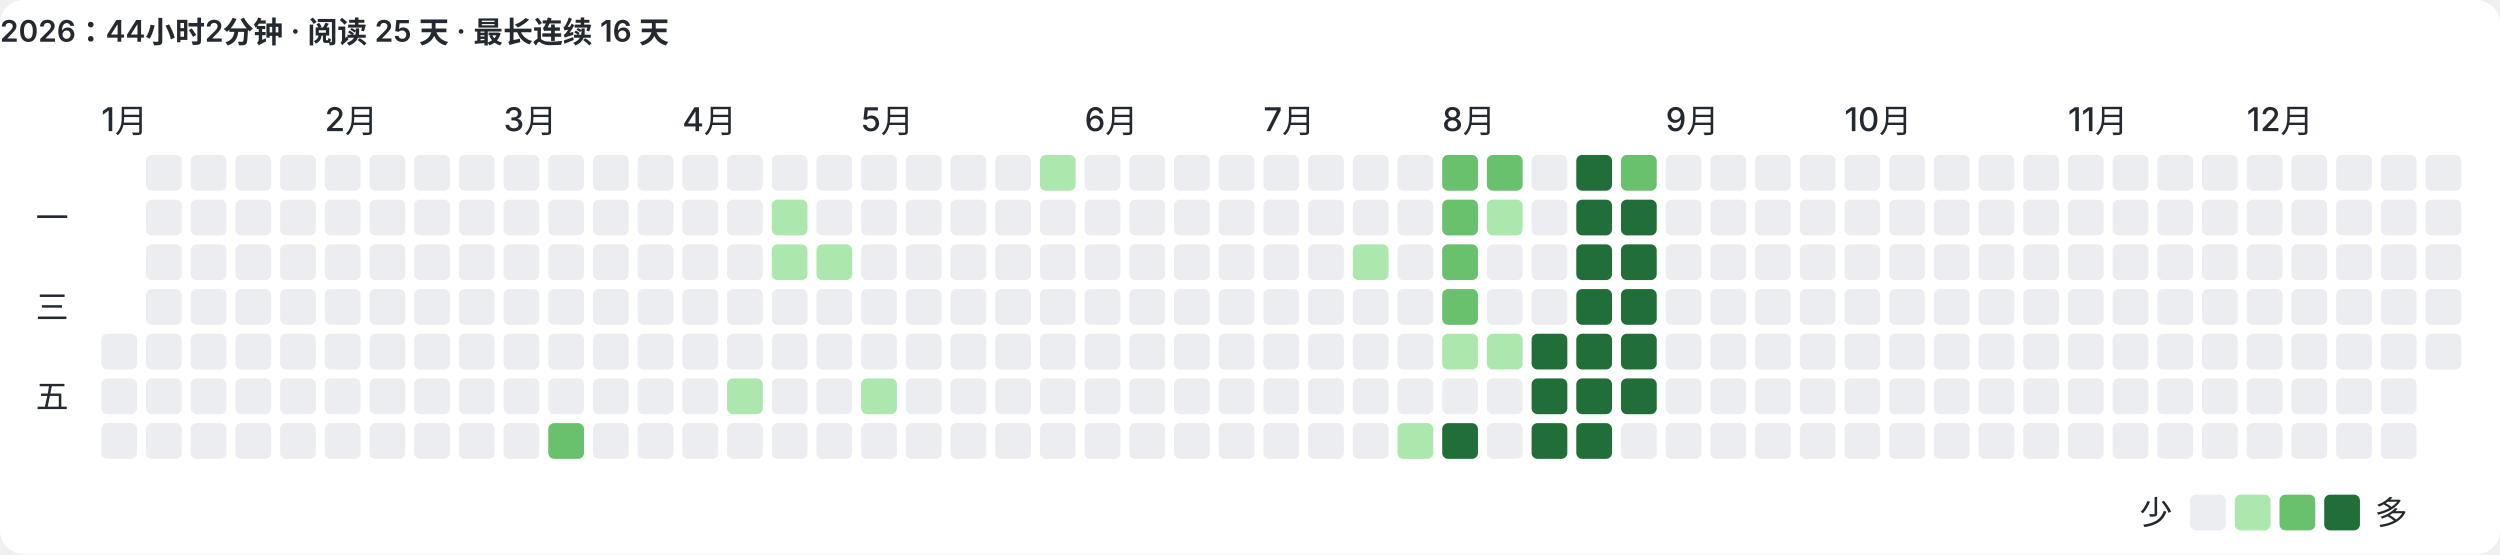
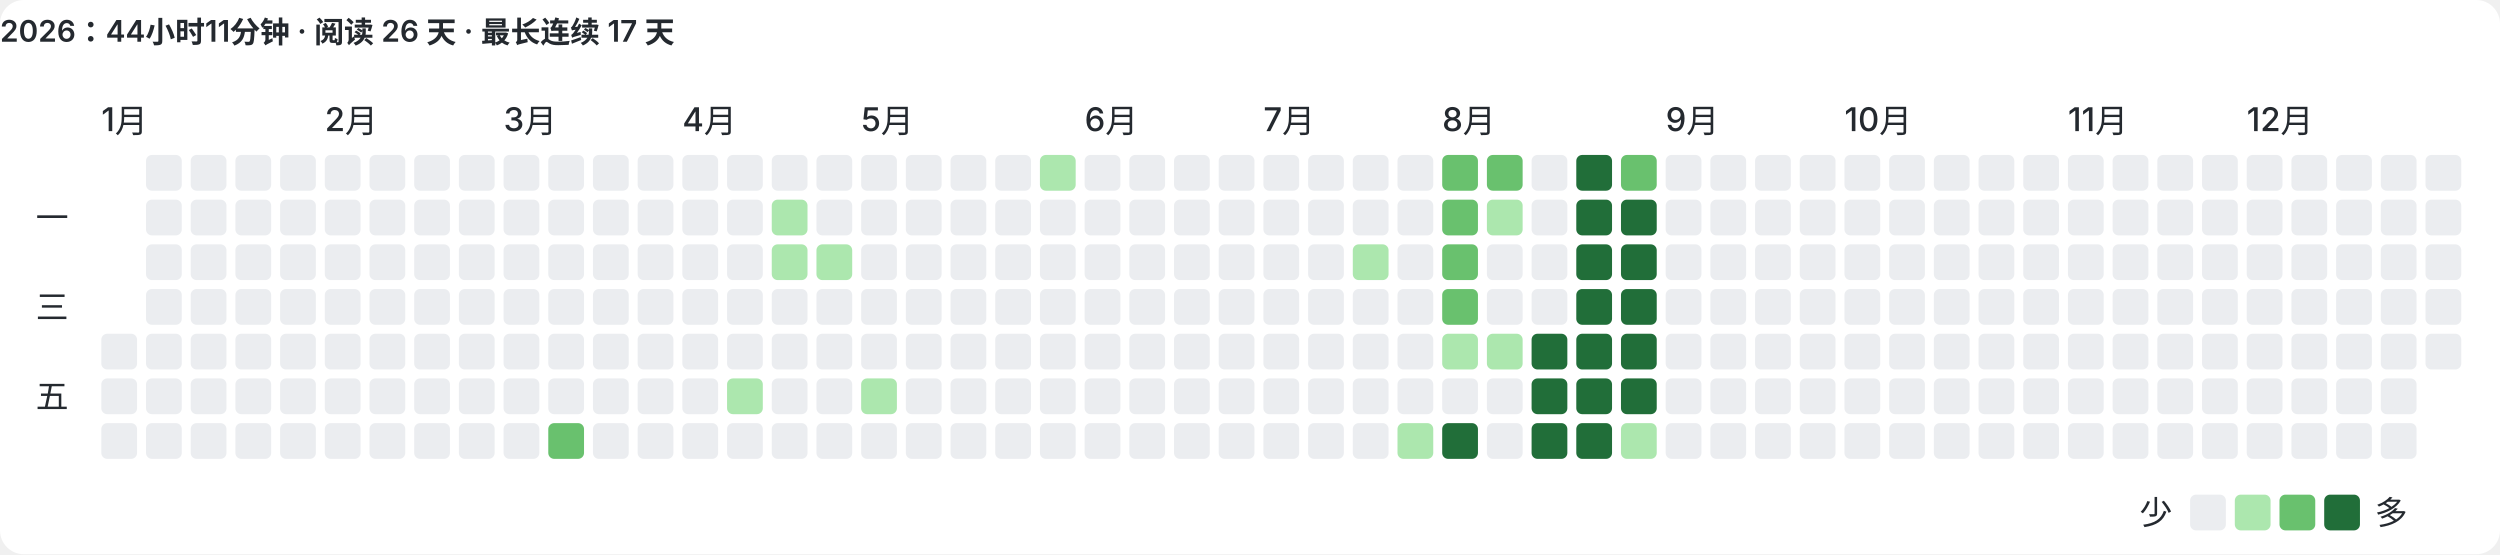
- <svg xmlns="http://www.w3.org/2000/svg" width="100%" viewBox="0 0 839 186" preserveAspectRatio="xMinYMin meet" style="display:block;max-width:100%;height:auto" role="img" data-summary="2026：44小时2分钟  ·  阅读 25 天  ·  最长连续 16 天" aria-label="微信读书 · 2026">
+ <svg xmlns="http://www.w3.org/2000/svg" width="100%" viewBox="0 0 839 186" preserveAspectRatio="xMinYMin meet" style="display:block;max-width:100%;height:auto" role="img" data-summary="2026：44小时11分钟  ·  阅读 26 天  ·  最长连续 17 天" aria-label="微信读书 · 2026">
  <rect width="100%" height="100%" rx="8" fill="#FFFFFF" />
  <style>
.label{font:500 11px "PingFang SC","Microsoft YaHei",-apple-system,BlinkMacSystemFont,"Segoe UI",sans-serif}
.summary{font:600 10px "PingFang SC","Microsoft YaHei",-apple-system,BlinkMacSystemFont,"Segoe UI",sans-serif}
</style>
-   <text class="summary" x="0" y="14" fill="#24292F">2026：44小时2分钟  ·  阅读 25 天  ·  最长连续 16 天</text>
+   <text class="summary" x="0" y="14" fill="#24292F">2026：44小时11分钟  ·  阅读 26 天  ·  最长连续 17 天</text>
  <text class="label" x="34" y="44" fill="#24292F">1月</text>
  <text class="label" x="109" y="44" fill="#24292F">2月</text>
  <text class="label" x="169" y="44" fill="#24292F">3月</text>
  <text class="label" x="229" y="44" fill="#24292F">4月</text>
  <text class="label" x="289" y="44" fill="#24292F">5月</text>
  <text class="label" x="364" y="44" fill="#24292F">6月</text>
  <text class="label" x="424" y="44" fill="#24292F">7月</text>
  <text class="label" x="484" y="44" fill="#24292F">8月</text>
  <text class="label" x="559" y="44" fill="#24292F">9月</text>
  <text class="label" x="619" y="44" fill="#24292F">10月</text>
  <text class="label" x="694" y="44" fill="#24292F">11月</text>
  <text class="label" x="754" y="44" fill="#24292F">12月</text>
  <text class="label" x="12" y="77" fill="#24292F">一</text>
  <text class="label" x="12" y="107" fill="#24292F">三</text>
  <text class="label" x="12" y="137" fill="#24292F">五</text>
  <rect x="34" y="112" width="12" height="12" rx="2" fill="#EBEDF0" data-date="2026-01-01" data-seconds="0">
</rect>
  <rect x="34" y="127" width="12" height="12" rx="2" fill="#EBEDF0" data-date="2026-01-02" data-seconds="0">
</rect>
  <rect x="34" y="142" width="12" height="12" rx="2" fill="#EBEDF0" data-date="2026-01-03" data-seconds="0">
</rect>
  <rect x="49" y="52" width="12" height="12" rx="2" fill="#EBEDF0" data-date="2026-01-04" data-seconds="0">
</rect>
  <rect x="49" y="67" width="12" height="12" rx="2" fill="#EBEDF0" data-date="2026-01-05" data-seconds="0">
</rect>
  <rect x="49" y="82" width="12" height="12" rx="2" fill="#EBEDF0" data-date="2026-01-06" data-seconds="0">
</rect>
  <rect x="49" y="97" width="12" height="12" rx="2" fill="#EBEDF0" data-date="2026-01-07" data-seconds="0">
</rect>
  <rect x="49" y="112" width="12" height="12" rx="2" fill="#EBEDF0" data-date="2026-01-08" data-seconds="0">
</rect>
  <rect x="49" y="127" width="12" height="12" rx="2" fill="#EBEDF0" data-date="2026-01-09" data-seconds="0">
</rect>
  <rect x="49" y="142" width="12" height="12" rx="2" fill="#EBEDF0" data-date="2026-01-10" data-seconds="0">
</rect>
  <rect x="64" y="52" width="12" height="12" rx="2" fill="#EBEDF0" data-date="2026-01-11" data-seconds="0">
</rect>
  <rect x="64" y="67" width="12" height="12" rx="2" fill="#EBEDF0" data-date="2026-01-12" data-seconds="0">
</rect>
  <rect x="64" y="82" width="12" height="12" rx="2" fill="#EBEDF0" data-date="2026-01-13" data-seconds="0">
</rect>
  <rect x="64" y="97" width="12" height="12" rx="2" fill="#EBEDF0" data-date="2026-01-14" data-seconds="0">
</rect>
  <rect x="64" y="112" width="12" height="12" rx="2" fill="#EBEDF0" data-date="2026-01-15" data-seconds="0">
</rect>
  <rect x="64" y="127" width="12" height="12" rx="2" fill="#EBEDF0" data-date="2026-01-16" data-seconds="0">
</rect>
  <rect x="64" y="142" width="12" height="12" rx="2" fill="#EBEDF0" data-date="2026-01-17" data-seconds="0">
</rect>
  <rect x="79" y="52" width="12" height="12" rx="2" fill="#EBEDF0" data-date="2026-01-18" data-seconds="0">
</rect>
  <rect x="79" y="67" width="12" height="12" rx="2" fill="#EBEDF0" data-date="2026-01-19" data-seconds="0">
</rect>
  <rect x="79" y="82" width="12" height="12" rx="2" fill="#EBEDF0" data-date="2026-01-20" data-seconds="0">
</rect>
  <rect x="79" y="97" width="12" height="12" rx="2" fill="#EBEDF0" data-date="2026-01-21" data-seconds="0">
</rect>
  <rect x="79" y="112" width="12" height="12" rx="2" fill="#EBEDF0" data-date="2026-01-22" data-seconds="0">
</rect>
  <rect x="79" y="127" width="12" height="12" rx="2" fill="#EBEDF0" data-date="2026-01-23" data-seconds="0">
</rect>
  <rect x="79" y="142" width="12" height="12" rx="2" fill="#EBEDF0" data-date="2026-01-24" data-seconds="0">
</rect>
  <rect x="94" y="52" width="12" height="12" rx="2" fill="#EBEDF0" data-date="2026-01-25" data-seconds="0">
</rect>
  <rect x="94" y="67" width="12" height="12" rx="2" fill="#EBEDF0" data-date="2026-01-26" data-seconds="0">
</rect>
  <rect x="94" y="82" width="12" height="12" rx="2" fill="#EBEDF0" data-date="2026-01-27" data-seconds="0">
</rect>
  <rect x="94" y="97" width="12" height="12" rx="2" fill="#EBEDF0" data-date="2026-01-28" data-seconds="0">
</rect>
  <rect x="94" y="112" width="12" height="12" rx="2" fill="#EBEDF0" data-date="2026-01-29" data-seconds="0">
</rect>
  <rect x="94" y="127" width="12" height="12" rx="2" fill="#EBEDF0" data-date="2026-01-30" data-seconds="0">
</rect>
  <rect x="94" y="142" width="12" height="12" rx="2" fill="#EBEDF0" data-date="2026-01-31" data-seconds="0">
</rect>
  <rect x="109" y="52" width="12" height="12" rx="2" fill="#EBEDF0" data-date="2026-02-01" data-seconds="0">
</rect>
  <rect x="109" y="67" width="12" height="12" rx="2" fill="#EBEDF0" data-date="2026-02-02" data-seconds="0">
</rect>
  <rect x="109" y="82" width="12" height="12" rx="2" fill="#EBEDF0" data-date="2026-02-03" data-seconds="0">
</rect>
  <rect x="109" y="97" width="12" height="12" rx="2" fill="#EBEDF0" data-date="2026-02-04" data-seconds="0">
</rect>
  <rect x="109" y="112" width="12" height="12" rx="2" fill="#EBEDF0" data-date="2026-02-05" data-seconds="0">
</rect>
  <rect x="109" y="127" width="12" height="12" rx="2" fill="#EBEDF0" data-date="2026-02-06" data-seconds="0">
</rect>
  <rect x="109" y="142" width="12" height="12" rx="2" fill="#EBEDF0" data-date="2026-02-07" data-seconds="0">
</rect>
  <rect x="124" y="52" width="12" height="12" rx="2" fill="#EBEDF0" data-date="2026-02-08" data-seconds="0">
</rect>
  <rect x="124" y="67" width="12" height="12" rx="2" fill="#EBEDF0" data-date="2026-02-09" data-seconds="0">
</rect>
  <rect x="124" y="82" width="12" height="12" rx="2" fill="#EBEDF0" data-date="2026-02-10" data-seconds="0">
</rect>
  <rect x="124" y="97" width="12" height="12" rx="2" fill="#EBEDF0" data-date="2026-02-11" data-seconds="0">
</rect>
  <rect x="124" y="112" width="12" height="12" rx="2" fill="#EBEDF0" data-date="2026-02-12" data-seconds="0">
</rect>
  <rect x="124" y="127" width="12" height="12" rx="2" fill="#EBEDF0" data-date="2026-02-13" data-seconds="0">
</rect>
  <rect x="124" y="142" width="12" height="12" rx="2" fill="#EBEDF0" data-date="2026-02-14" data-seconds="0">
</rect>
  <rect x="139" y="52" width="12" height="12" rx="2" fill="#EBEDF0" data-date="2026-02-15" data-seconds="0">
</rect>
  <rect x="139" y="67" width="12" height="12" rx="2" fill="#EBEDF0" data-date="2026-02-16" data-seconds="0">
</rect>
  <rect x="139" y="82" width="12" height="12" rx="2" fill="#EBEDF0" data-date="2026-02-17" data-seconds="0">
</rect>
  <rect x="139" y="97" width="12" height="12" rx="2" fill="#EBEDF0" data-date="2026-02-18" data-seconds="0">
</rect>
  <rect x="139" y="112" width="12" height="12" rx="2" fill="#EBEDF0" data-date="2026-02-19" data-seconds="0">
</rect>
  <rect x="139" y="127" width="12" height="12" rx="2" fill="#EBEDF0" data-date="2026-02-20" data-seconds="0">
</rect>
  <rect x="139" y="142" width="12" height="12" rx="2" fill="#EBEDF0" data-date="2026-02-21" data-seconds="0">
</rect>
  <rect x="154" y="52" width="12" height="12" rx="2" fill="#EBEDF0" data-date="2026-02-22" data-seconds="0">
</rect>
  <rect x="154" y="67" width="12" height="12" rx="2" fill="#EBEDF0" data-date="2026-02-23" data-seconds="0">
</rect>
  <rect x="154" y="82" width="12" height="12" rx="2" fill="#EBEDF0" data-date="2026-02-24" data-seconds="0">
</rect>
  <rect x="154" y="97" width="12" height="12" rx="2" fill="#EBEDF0" data-date="2026-02-25" data-seconds="0">
</rect>
  <rect x="154" y="112" width="12" height="12" rx="2" fill="#EBEDF0" data-date="2026-02-26" data-seconds="0">
</rect>
  <rect x="154" y="127" width="12" height="12" rx="2" fill="#EBEDF0" data-date="2026-02-27" data-seconds="0">
</rect>
  <rect x="154" y="142" width="12" height="12" rx="2" fill="#EBEDF0" data-date="2026-02-28" data-seconds="0">
</rect>
  <rect x="169" y="52" width="12" height="12" rx="2" fill="#EBEDF0" data-date="2026-03-01" data-seconds="0">
</rect>
  <rect x="169" y="67" width="12" height="12" rx="2" fill="#EBEDF0" data-date="2026-03-02" data-seconds="0">
</rect>
  <rect x="169" y="82" width="12" height="12" rx="2" fill="#EBEDF0" data-date="2026-03-03" data-seconds="0">
</rect>
  <rect x="169" y="97" width="12" height="12" rx="2" fill="#EBEDF0" data-date="2026-03-04" data-seconds="0">
</rect>
  <rect x="169" y="112" width="12" height="12" rx="2" fill="#EBEDF0" data-date="2026-03-05" data-seconds="0">
</rect>
  <rect x="169" y="127" width="12" height="12" rx="2" fill="#EBEDF0" data-date="2026-03-06" data-seconds="0">
</rect>
  <rect x="169" y="142" width="12" height="12" rx="2" fill="#EBEDF0" data-date="2026-03-07" data-seconds="0">
</rect>
  <rect x="184" y="52" width="12" height="12" rx="2" fill="#EBEDF0" data-date="2026-03-08" data-seconds="0">
</rect>
  <rect x="184" y="67" width="12" height="12" rx="2" fill="#EBEDF0" data-date="2026-03-09" data-seconds="0">
</rect>
  <rect x="184" y="82" width="12" height="12" rx="2" fill="#EBEDF0" data-date="2026-03-10" data-seconds="0">
</rect>
  <rect x="184" y="97" width="12" height="12" rx="2" fill="#EBEDF0" data-date="2026-03-11" data-seconds="0">
</rect>
  <rect x="184" y="112" width="12" height="12" rx="2" fill="#EBEDF0" data-date="2026-03-12" data-seconds="0">
</rect>
  <rect x="184" y="127" width="12" height="12" rx="2" fill="#EBEDF0" data-date="2026-03-13" data-seconds="0">
</rect>
  <rect x="184" y="142" width="12" height="12" rx="2" fill="#69C16E" data-date="2026-03-14" data-seconds="643">
</rect>
  <rect x="199" y="52" width="12" height="12" rx="2" fill="#EBEDF0" data-date="2026-03-15" data-seconds="0">
</rect>
  <rect x="199" y="67" width="12" height="12" rx="2" fill="#EBEDF0" data-date="2026-03-16" data-seconds="0">
</rect>
  <rect x="199" y="82" width="12" height="12" rx="2" fill="#EBEDF0" data-date="2026-03-17" data-seconds="0">
</rect>
  <rect x="199" y="97" width="12" height="12" rx="2" fill="#EBEDF0" data-date="2026-03-18" data-seconds="0">
</rect>
  <rect x="199" y="112" width="12" height="12" rx="2" fill="#EBEDF0" data-date="2026-03-19" data-seconds="0">
</rect>
  <rect x="199" y="127" width="12" height="12" rx="2" fill="#EBEDF0" data-date="2026-03-20" data-seconds="0">
</rect>
  <rect x="199" y="142" width="12" height="12" rx="2" fill="#EBEDF0" data-date="2026-03-21" data-seconds="0">
</rect>
  <rect x="214" y="52" width="12" height="12" rx="2" fill="#EBEDF0" data-date="2026-03-22" data-seconds="0">
</rect>
  <rect x="214" y="67" width="12" height="12" rx="2" fill="#EBEDF0" data-date="2026-03-23" data-seconds="0">
</rect>
  <rect x="214" y="82" width="12" height="12" rx="2" fill="#EBEDF0" data-date="2026-03-24" data-seconds="0">
</rect>
  <rect x="214" y="97" width="12" height="12" rx="2" fill="#EBEDF0" data-date="2026-03-25" data-seconds="0">
</rect>
  <rect x="214" y="112" width="12" height="12" rx="2" fill="#EBEDF0" data-date="2026-03-26" data-seconds="0">
</rect>
  <rect x="214" y="127" width="12" height="12" rx="2" fill="#EBEDF0" data-date="2026-03-27" data-seconds="0">
</rect>
  <rect x="214" y="142" width="12" height="12" rx="2" fill="#EBEDF0" data-date="2026-03-28" data-seconds="0">
</rect>
  <rect x="229" y="52" width="12" height="12" rx="2" fill="#EBEDF0" data-date="2026-03-29" data-seconds="0">
</rect>
  <rect x="229" y="67" width="12" height="12" rx="2" fill="#EBEDF0" data-date="2026-03-30" data-seconds="0">
</rect>
  <rect x="229" y="82" width="12" height="12" rx="2" fill="#EBEDF0" data-date="2026-03-31" data-seconds="0">
</rect>
  <rect x="229" y="97" width="12" height="12" rx="2" fill="#EBEDF0" data-date="2026-04-01" data-seconds="0">
</rect>
  <rect x="229" y="112" width="12" height="12" rx="2" fill="#EBEDF0" data-date="2026-04-02" data-seconds="0">
</rect>
  <rect x="229" y="127" width="12" height="12" rx="2" fill="#EBEDF0" data-date="2026-04-03" data-seconds="0">
</rect>
  <rect x="229" y="142" width="12" height="12" rx="2" fill="#EBEDF0" data-date="2026-04-04" data-seconds="0">
</rect>
  <rect x="244" y="52" width="12" height="12" rx="2" fill="#EBEDF0" data-date="2026-04-05" data-seconds="0">
</rect>
  <rect x="244" y="67" width="12" height="12" rx="2" fill="#EBEDF0" data-date="2026-04-06" data-seconds="0">
</rect>
  <rect x="244" y="82" width="12" height="12" rx="2" fill="#EBEDF0" data-date="2026-04-07" data-seconds="0">
</rect>
  <rect x="244" y="97" width="12" height="12" rx="2" fill="#EBEDF0" data-date="2026-04-08" data-seconds="0">
</rect>
  <rect x="244" y="112" width="12" height="12" rx="2" fill="#EBEDF0" data-date="2026-04-09" data-seconds="0">
</rect>
  <rect x="244" y="127" width="12" height="12" rx="2" fill="#ACE7AE" data-date="2026-04-10" data-seconds="37">
</rect>
  <rect x="244" y="142" width="12" height="12" rx="2" fill="#EBEDF0" data-date="2026-04-11" data-seconds="0">
</rect>
  <rect x="259" y="52" width="12" height="12" rx="2" fill="#EBEDF0" data-date="2026-04-12" data-seconds="0">
</rect>
  <rect x="259" y="67" width="12" height="12" rx="2" fill="#ACE7AE" data-date="2026-04-13" data-seconds="6">
</rect>
  <rect x="259" y="82" width="12" height="12" rx="2" fill="#ACE7AE" data-date="2026-04-14" data-seconds="15">
</rect>
  <rect x="259" y="97" width="12" height="12" rx="2" fill="#EBEDF0" data-date="2026-04-15" data-seconds="0">
</rect>
  <rect x="259" y="112" width="12" height="12" rx="2" fill="#EBEDF0" data-date="2026-04-16" data-seconds="0">
</rect>
  <rect x="259" y="127" width="12" height="12" rx="2" fill="#EBEDF0" data-date="2026-04-17" data-seconds="0">
</rect>
  <rect x="259" y="142" width="12" height="12" rx="2" fill="#EBEDF0" data-date="2026-04-18" data-seconds="0">
</rect>
  <rect x="274" y="52" width="12" height="12" rx="2" fill="#EBEDF0" data-date="2026-04-19" data-seconds="0">
</rect>
  <rect x="274" y="67" width="12" height="12" rx="2" fill="#EBEDF0" data-date="2026-04-20" data-seconds="0">
</rect>
  <rect x="274" y="82" width="12" height="12" rx="2" fill="#ACE7AE" data-date="2026-04-21" data-seconds="40">
</rect>
  <rect x="274" y="97" width="12" height="12" rx="2" fill="#EBEDF0" data-date="2026-04-22" data-seconds="0">
</rect>
  <rect x="274" y="112" width="12" height="12" rx="2" fill="#EBEDF0" data-date="2026-04-23" data-seconds="0">
</rect>
  <rect x="274" y="127" width="12" height="12" rx="2" fill="#EBEDF0" data-date="2026-04-24" data-seconds="0">
</rect>
  <rect x="274" y="142" width="12" height="12" rx="2" fill="#EBEDF0" data-date="2026-04-25" data-seconds="0">
</rect>
  <rect x="289" y="52" width="12" height="12" rx="2" fill="#EBEDF0" data-date="2026-04-26" data-seconds="0">
</rect>
  <rect x="289" y="67" width="12" height="12" rx="2" fill="#EBEDF0" data-date="2026-04-27" data-seconds="0">
</rect>
  <rect x="289" y="82" width="12" height="12" rx="2" fill="#EBEDF0" data-date="2026-04-28" data-seconds="0">
</rect>
  <rect x="289" y="97" width="12" height="12" rx="2" fill="#EBEDF0" data-date="2026-04-29" data-seconds="0">
</rect>
  <rect x="289" y="112" width="12" height="12" rx="2" fill="#EBEDF0" data-date="2026-04-30" data-seconds="0">
</rect>
  <rect x="289" y="127" width="12" height="12" rx="2" fill="#ACE7AE" data-date="2026-05-01" data-seconds="40">
</rect>
  <rect x="289" y="142" width="12" height="12" rx="2" fill="#EBEDF0" data-date="2026-05-02" data-seconds="0">
</rect>
  <rect x="304" y="52" width="12" height="12" rx="2" fill="#EBEDF0" data-date="2026-05-03" data-seconds="0">
</rect>
  <rect x="304" y="67" width="12" height="12" rx="2" fill="#EBEDF0" data-date="2026-05-04" data-seconds="0">
</rect>
  <rect x="304" y="82" width="12" height="12" rx="2" fill="#EBEDF0" data-date="2026-05-05" data-seconds="0">
</rect>
  <rect x="304" y="97" width="12" height="12" rx="2" fill="#EBEDF0" data-date="2026-05-06" data-seconds="0">
</rect>
  <rect x="304" y="112" width="12" height="12" rx="2" fill="#EBEDF0" data-date="2026-05-07" data-seconds="0">
</rect>
  <rect x="304" y="127" width="12" height="12" rx="2" fill="#EBEDF0" data-date="2026-05-08" data-seconds="0">
</rect>
  <rect x="304" y="142" width="12" height="12" rx="2" fill="#EBEDF0" data-date="2026-05-09" data-seconds="0">
</rect>
  <rect x="319" y="52" width="12" height="12" rx="2" fill="#EBEDF0" data-date="2026-05-10" data-seconds="0">
</rect>
  <rect x="319" y="67" width="12" height="12" rx="2" fill="#EBEDF0" data-date="2026-05-11" data-seconds="0">
</rect>
  <rect x="319" y="82" width="12" height="12" rx="2" fill="#EBEDF0" data-date="2026-05-12" data-seconds="0">
</rect>
  <rect x="319" y="97" width="12" height="12" rx="2" fill="#EBEDF0" data-date="2026-05-13" data-seconds="0">
</rect>
  <rect x="319" y="112" width="12" height="12" rx="2" fill="#EBEDF0" data-date="2026-05-14" data-seconds="0">
</rect>
  <rect x="319" y="127" width="12" height="12" rx="2" fill="#EBEDF0" data-date="2026-05-15" data-seconds="0">
</rect>
  <rect x="319" y="142" width="12" height="12" rx="2" fill="#EBEDF0" data-date="2026-05-16" data-seconds="0">
</rect>
  <rect x="334" y="52" width="12" height="12" rx="2" fill="#EBEDF0" data-date="2026-05-17" data-seconds="0">
</rect>
  <rect x="334" y="67" width="12" height="12" rx="2" fill="#EBEDF0" data-date="2026-05-18" data-seconds="0">
</rect>
  <rect x="334" y="82" width="12" height="12" rx="2" fill="#EBEDF0" data-date="2026-05-19" data-seconds="0">
</rect>
  <rect x="334" y="97" width="12" height="12" rx="2" fill="#EBEDF0" data-date="2026-05-20" data-seconds="0">
</rect>
  <rect x="334" y="112" width="12" height="12" rx="2" fill="#EBEDF0" data-date="2026-05-21" data-seconds="0">
</rect>
  <rect x="334" y="127" width="12" height="12" rx="2" fill="#EBEDF0" data-date="2026-05-22" data-seconds="0">
</rect>
  <rect x="334" y="142" width="12" height="12" rx="2" fill="#EBEDF0" data-date="2026-05-23" data-seconds="0">
</rect>
  <rect x="349" y="52" width="12" height="12" rx="2" fill="#ACE7AE" data-date="2026-05-24" data-seconds="3">
</rect>
  <rect x="349" y="67" width="12" height="12" rx="2" fill="#EBEDF0" data-date="2026-05-25" data-seconds="0">
</rect>
  <rect x="349" y="82" width="12" height="12" rx="2" fill="#EBEDF0" data-date="2026-05-26" data-seconds="0">
</rect>
  <rect x="349" y="97" width="12" height="12" rx="2" fill="#EBEDF0" data-date="2026-05-27" data-seconds="0">
</rect>
  <rect x="349" y="112" width="12" height="12" rx="2" fill="#EBEDF0" data-date="2026-05-28" data-seconds="0">
</rect>
  <rect x="349" y="127" width="12" height="12" rx="2" fill="#EBEDF0" data-date="2026-05-29" data-seconds="0">
</rect>
  <rect x="349" y="142" width="12" height="12" rx="2" fill="#EBEDF0" data-date="2026-05-30" data-seconds="0">
</rect>
  <rect x="364" y="52" width="12" height="12" rx="2" fill="#EBEDF0" data-date="2026-05-31" data-seconds="0">
</rect>
  <rect x="364" y="67" width="12" height="12" rx="2" fill="#EBEDF0" data-date="2026-06-01" data-seconds="0">
</rect>
  <rect x="364" y="82" width="12" height="12" rx="2" fill="#EBEDF0" data-date="2026-06-02" data-seconds="0">
</rect>
  <rect x="364" y="97" width="12" height="12" rx="2" fill="#EBEDF0" data-date="2026-06-03" data-seconds="0">
</rect>
  <rect x="364" y="112" width="12" height="12" rx="2" fill="#EBEDF0" data-date="2026-06-04" data-seconds="0">
</rect>
  <rect x="364" y="127" width="12" height="12" rx="2" fill="#EBEDF0" data-date="2026-06-05" data-seconds="0">
</rect>
  <rect x="364" y="142" width="12" height="12" rx="2" fill="#EBEDF0" data-date="2026-06-06" data-seconds="0">
</rect>
  <rect x="379" y="52" width="12" height="12" rx="2" fill="#EBEDF0" data-date="2026-06-07" data-seconds="0">
</rect>
  <rect x="379" y="67" width="12" height="12" rx="2" fill="#EBEDF0" data-date="2026-06-08" data-seconds="0">
</rect>
  <rect x="379" y="82" width="12" height="12" rx="2" fill="#EBEDF0" data-date="2026-06-09" data-seconds="0">
</rect>
  <rect x="379" y="97" width="12" height="12" rx="2" fill="#EBEDF0" data-date="2026-06-10" data-seconds="0">
</rect>
  <rect x="379" y="112" width="12" height="12" rx="2" fill="#EBEDF0" data-date="2026-06-11" data-seconds="0">
</rect>
  <rect x="379" y="127" width="12" height="12" rx="2" fill="#EBEDF0" data-date="2026-06-12" data-seconds="0">
</rect>
  <rect x="379" y="142" width="12" height="12" rx="2" fill="#EBEDF0" data-date="2026-06-13" data-seconds="0">
</rect>
  <rect x="394" y="52" width="12" height="12" rx="2" fill="#EBEDF0" data-date="2026-06-14" data-seconds="0">
</rect>
  <rect x="394" y="67" width="12" height="12" rx="2" fill="#EBEDF0" data-date="2026-06-15" data-seconds="0">
</rect>
  <rect x="394" y="82" width="12" height="12" rx="2" fill="#EBEDF0" data-date="2026-06-16" data-seconds="0">
</rect>
  <rect x="394" y="97" width="12" height="12" rx="2" fill="#EBEDF0" data-date="2026-06-17" data-seconds="0">
</rect>
  <rect x="394" y="112" width="12" height="12" rx="2" fill="#EBEDF0" data-date="2026-06-18" data-seconds="0">
</rect>
  <rect x="394" y="127" width="12" height="12" rx="2" fill="#EBEDF0" data-date="2026-06-19" data-seconds="0">
</rect>
  <rect x="394" y="142" width="12" height="12" rx="2" fill="#EBEDF0" data-date="2026-06-20" data-seconds="0">
</rect>
  <rect x="409" y="52" width="12" height="12" rx="2" fill="#EBEDF0" data-date="2026-06-21" data-seconds="0">
</rect>
  <rect x="409" y="67" width="12" height="12" rx="2" fill="#EBEDF0" data-date="2026-06-22" data-seconds="0">
</rect>
  <rect x="409" y="82" width="12" height="12" rx="2" fill="#EBEDF0" data-date="2026-06-23" data-seconds="0">
</rect>
  <rect x="409" y="97" width="12" height="12" rx="2" fill="#EBEDF0" data-date="2026-06-24" data-seconds="0">
</rect>
  <rect x="409" y="112" width="12" height="12" rx="2" fill="#EBEDF0" data-date="2026-06-25" data-seconds="0">
</rect>
  <rect x="409" y="127" width="12" height="12" rx="2" fill="#EBEDF0" data-date="2026-06-26" data-seconds="0">
</rect>
  <rect x="409" y="142" width="12" height="12" rx="2" fill="#EBEDF0" data-date="2026-06-27" data-seconds="0">
</rect>
  <rect x="424" y="52" width="12" height="12" rx="2" fill="#EBEDF0" data-date="2026-06-28" data-seconds="0">
</rect>
  <rect x="424" y="67" width="12" height="12" rx="2" fill="#EBEDF0" data-date="2026-06-29" data-seconds="0">
</rect>
  <rect x="424" y="82" width="12" height="12" rx="2" fill="#EBEDF0" data-date="2026-06-30" data-seconds="0">
</rect>
  <rect x="424" y="97" width="12" height="12" rx="2" fill="#EBEDF0" data-date="2026-07-01" data-seconds="0">
</rect>
  <rect x="424" y="112" width="12" height="12" rx="2" fill="#EBEDF0" data-date="2026-07-02" data-seconds="0">
</rect>
  <rect x="424" y="127" width="12" height="12" rx="2" fill="#EBEDF0" data-date="2026-07-03" data-seconds="0">
</rect>
  <rect x="424" y="142" width="12" height="12" rx="2" fill="#EBEDF0" data-date="2026-07-04" data-seconds="0">
</rect>
  <rect x="439" y="52" width="12" height="12" rx="2" fill="#EBEDF0" data-date="2026-07-05" data-seconds="0">
</rect>
  <rect x="439" y="67" width="12" height="12" rx="2" fill="#EBEDF0" data-date="2026-07-06" data-seconds="0">
</rect>
  <rect x="439" y="82" width="12" height="12" rx="2" fill="#EBEDF0" data-date="2026-07-07" data-seconds="0">
</rect>
  <rect x="439" y="97" width="12" height="12" rx="2" fill="#EBEDF0" data-date="2026-07-08" data-seconds="0">
</rect>
  <rect x="439" y="112" width="12" height="12" rx="2" fill="#EBEDF0" data-date="2026-07-09" data-seconds="0">
</rect>
  <rect x="439" y="127" width="12" height="12" rx="2" fill="#EBEDF0" data-date="2026-07-10" data-seconds="0">
</rect>
  <rect x="439" y="142" width="12" height="12" rx="2" fill="#EBEDF0" data-date="2026-07-11" data-seconds="0">
</rect>
  <rect x="454" y="52" width="12" height="12" rx="2" fill="#EBEDF0" data-date="2026-07-12" data-seconds="0">
</rect>
  <rect x="454" y="67" width="12" height="12" rx="2" fill="#EBEDF0" data-date="2026-07-13" data-seconds="0">
</rect>
  <rect x="454" y="82" width="12" height="12" rx="2" fill="#ACE7AE" data-date="2026-07-14" data-seconds="227">
</rect>
  <rect x="454" y="97" width="12" height="12" rx="2" fill="#EBEDF0" data-date="2026-07-15" data-seconds="0">
</rect>
  <rect x="454" y="112" width="12" height="12" rx="2" fill="#EBEDF0" data-date="2026-07-16" data-seconds="0">
</rect>
  <rect x="454" y="127" width="12" height="12" rx="2" fill="#EBEDF0" data-date="2026-07-17" data-seconds="0">
</rect>
  <rect x="454" y="142" width="12" height="12" rx="2" fill="#EBEDF0" data-date="2026-07-18" data-seconds="0">
</rect>
  <rect x="469" y="52" width="12" height="12" rx="2" fill="#EBEDF0" data-date="2026-07-19" data-seconds="0">
</rect>
  <rect x="469" y="67" width="12" height="12" rx="2" fill="#EBEDF0" data-date="2026-07-20" data-seconds="0">
</rect>
  <rect x="469" y="82" width="12" height="12" rx="2" fill="#EBEDF0" data-date="2026-07-21" data-seconds="0">
</rect>
  <rect x="469" y="97" width="12" height="12" rx="2" fill="#EBEDF0" data-date="2026-07-22" data-seconds="0">
</rect>
  <rect x="469" y="112" width="12" height="12" rx="2" fill="#EBEDF0" data-date="2026-07-23" data-seconds="0">
</rect>
  <rect x="469" y="127" width="12" height="12" rx="2" fill="#EBEDF0" data-date="2026-07-24" data-seconds="0">
</rect>
  <rect x="469" y="142" width="12" height="12" rx="2" fill="#ACE7AE" data-date="2026-07-25" data-seconds="5">
</rect>
  <rect x="484" y="52" width="12" height="12" rx="2" fill="#69C16E" data-date="2026-07-26" data-seconds="1532">
</rect>
  <rect x="484" y="67" width="12" height="12" rx="2" fill="#69C16E" data-date="2026-07-27" data-seconds="1631">
</rect>
  <rect x="484" y="82" width="12" height="12" rx="2" fill="#69C16E" data-date="2026-07-28" data-seconds="1552">
</rect>
  <rect x="484" y="97" width="12" height="12" rx="2" fill="#69C16E" data-date="2026-07-29" data-seconds="894">
</rect>
  <rect x="484" y="112" width="12" height="12" rx="2" fill="#ACE7AE" data-date="2026-07-30" data-seconds="19">
</rect>
  <rect x="484" y="127" width="12" height="12" rx="2" fill="#EBEDF0" data-date="2026-07-31" data-seconds="0">
</rect>
  <rect x="484" y="142" width="12" height="12" rx="2" fill="#216E39" data-date="2026-08-01" data-seconds="2223">
</rect>
  <rect x="499" y="52" width="12" height="12" rx="2" fill="#69C16E" data-date="2026-08-02" data-seconds="1073">
</rect>
  <rect x="499" y="67" width="12" height="12" rx="2" fill="#ACE7AE" data-date="2026-08-03" data-seconds="343">
</rect>
  <rect x="499" y="82" width="12" height="12" rx="2" fill="#EBEDF0" data-date="2026-08-04" data-seconds="0">
</rect>
  <rect x="499" y="97" width="12" height="12" rx="2" fill="#EBEDF0" data-date="2026-08-05" data-seconds="0">
</rect>
  <rect x="499" y="112" width="12" height="12" rx="2" fill="#ACE7AE" data-date="2026-08-06" data-seconds="3">
</rect>
  <rect x="499" y="127" width="12" height="12" rx="2" fill="#EBEDF0" data-date="2026-08-07" data-seconds="0">
</rect>
  <rect x="499" y="142" width="12" height="12" rx="2" fill="#EBEDF0" data-date="2026-08-08" data-seconds="0">
</rect>
  <rect x="514" y="52" width="12" height="12" rx="2" fill="#EBEDF0" data-date="2026-08-09" data-seconds="0">
</rect>
  <rect x="514" y="67" width="12" height="12" rx="2" fill="#EBEDF0" data-date="2026-08-10" data-seconds="0">
</rect>
  <rect x="514" y="82" width="12" height="12" rx="2" fill="#EBEDF0" data-date="2026-08-11" data-seconds="0">
</rect>
  <rect x="514" y="97" width="12" height="12" rx="2" fill="#EBEDF0" data-date="2026-08-12" data-seconds="0">
</rect>
  <rect x="514" y="112" width="12" height="12" rx="2" fill="#216E39" data-date="2026-08-13" data-seconds="3020">
</rect>
  <rect x="514" y="127" width="12" height="12" rx="2" fill="#216E39" data-date="2026-08-14" data-seconds="19303">
</rect>
  <rect x="514" y="142" width="12" height="12" rx="2" fill="#216E39" data-date="2026-08-15" data-seconds="7923">
</rect>
  <rect x="529" y="52" width="12" height="12" rx="2" fill="#216E39" data-date="2026-08-16" data-seconds="8285">
</rect>
  <rect x="529" y="67" width="12" height="12" rx="2" fill="#216E39" data-date="2026-08-17" data-seconds="13453">
</rect>
  <rect x="529" y="82" width="12" height="12" rx="2" fill="#216E39" data-date="2026-08-18" data-seconds="15133">
</rect>
  <rect x="529" y="97" width="12" height="12" rx="2" fill="#216E39" data-date="2026-08-19" data-seconds="4255">
</rect>
  <rect x="529" y="112" width="12" height="12" rx="2" fill="#216E39" data-date="2026-08-20" data-seconds="14813">
</rect>
  <rect x="529" y="127" width="12" height="12" rx="2" fill="#216E39" data-date="2026-08-21" data-seconds="3921">
</rect>
  <rect x="529" y="142" width="12" height="12" rx="2" fill="#216E39" data-date="2026-08-22" data-seconds="3211">
</rect>
  <rect x="544" y="52" width="12" height="12" rx="2" fill="#69C16E" data-date="2026-08-23" data-seconds="886">
</rect>
  <rect x="544" y="67" width="12" height="12" rx="2" fill="#216E39" data-date="2026-08-24" data-seconds="3225">
</rect>
  <rect x="544" y="82" width="12" height="12" rx="2" fill="#216E39" data-date="2026-08-25" data-seconds="5641">
</rect>
  <rect x="544" y="97" width="12" height="12" rx="2" fill="#216E39" data-date="2026-08-26" data-seconds="14535">
</rect>
  <rect x="544" y="112" width="12" height="12" rx="2" fill="#216E39" data-date="2026-08-27" data-seconds="22688">
</rect>
  <rect x="544" y="127" width="12" height="12" rx="2" fill="#216E39" data-date="2026-08-28" data-seconds="7999">
</rect>
-   <rect x="544" y="142" width="12" height="12" rx="2" fill="#EBEDF0" data-date="2026-08-29" data-seconds="0">
+   <rect x="544" y="142" width="12" height="12" rx="2" fill="#ACE7AE" data-date="2026-08-29" data-seconds="501">
</rect>
  <rect x="559" y="52" width="12" height="12" rx="2" fill="#EBEDF0" data-date="2026-08-30" data-seconds="0">
</rect>
  <rect x="559" y="67" width="12" height="12" rx="2" fill="#EBEDF0" data-date="2026-08-31" data-seconds="0">
</rect>
  <rect x="559" y="82" width="12" height="12" rx="2" fill="#EBEDF0" data-date="2026-09-01" data-seconds="0">
</rect>
  <rect x="559" y="97" width="12" height="12" rx="2" fill="#EBEDF0" data-date="2026-09-02" data-seconds="0">
</rect>
  <rect x="559" y="112" width="12" height="12" rx="2" fill="#EBEDF0" data-date="2026-09-03" data-seconds="0">
</rect>
  <rect x="559" y="127" width="12" height="12" rx="2" fill="#EBEDF0" data-date="2026-09-04" data-seconds="0">
</rect>
  <rect x="559" y="142" width="12" height="12" rx="2" fill="#EBEDF0" data-date="2026-09-05" data-seconds="0">
</rect>
  <rect x="574" y="52" width="12" height="12" rx="2" fill="#EBEDF0" data-date="2026-09-06" data-seconds="0">
</rect>
  <rect x="574" y="67" width="12" height="12" rx="2" fill="#EBEDF0" data-date="2026-09-07" data-seconds="0">
</rect>
  <rect x="574" y="82" width="12" height="12" rx="2" fill="#EBEDF0" data-date="2026-09-08" data-seconds="0">
</rect>
  <rect x="574" y="97" width="12" height="12" rx="2" fill="#EBEDF0" data-date="2026-09-09" data-seconds="0">
</rect>
  <rect x="574" y="112" width="12" height="12" rx="2" fill="#EBEDF0" data-date="2026-09-10" data-seconds="0">
</rect>
  <rect x="574" y="127" width="12" height="12" rx="2" fill="#EBEDF0" data-date="2026-09-11" data-seconds="0">
</rect>
  <rect x="574" y="142" width="12" height="12" rx="2" fill="#EBEDF0" data-date="2026-09-12" data-seconds="0">
</rect>
  <rect x="589" y="52" width="12" height="12" rx="2" fill="#EBEDF0" data-date="2026-09-13" data-seconds="0">
</rect>
  <rect x="589" y="67" width="12" height="12" rx="2" fill="#EBEDF0" data-date="2026-09-14" data-seconds="0">
</rect>
  <rect x="589" y="82" width="12" height="12" rx="2" fill="#EBEDF0" data-date="2026-09-15" data-seconds="0">
</rect>
  <rect x="589" y="97" width="12" height="12" rx="2" fill="#EBEDF0" data-date="2026-09-16" data-seconds="0">
</rect>
  <rect x="589" y="112" width="12" height="12" rx="2" fill="#EBEDF0" data-date="2026-09-17" data-seconds="0">
</rect>
  <rect x="589" y="127" width="12" height="12" rx="2" fill="#EBEDF0" data-date="2026-09-18" data-seconds="0">
</rect>
  <rect x="589" y="142" width="12" height="12" rx="2" fill="#EBEDF0" data-date="2026-09-19" data-seconds="0">
</rect>
  <rect x="604" y="52" width="12" height="12" rx="2" fill="#EBEDF0" data-date="2026-09-20" data-seconds="0">
</rect>
  <rect x="604" y="67" width="12" height="12" rx="2" fill="#EBEDF0" data-date="2026-09-21" data-seconds="0">
</rect>
  <rect x="604" y="82" width="12" height="12" rx="2" fill="#EBEDF0" data-date="2026-09-22" data-seconds="0">
</rect>
  <rect x="604" y="97" width="12" height="12" rx="2" fill="#EBEDF0" data-date="2026-09-23" data-seconds="0">
</rect>
  <rect x="604" y="112" width="12" height="12" rx="2" fill="#EBEDF0" data-date="2026-09-24" data-seconds="0">
</rect>
  <rect x="604" y="127" width="12" height="12" rx="2" fill="#EBEDF0" data-date="2026-09-25" data-seconds="0">
</rect>
  <rect x="604" y="142" width="12" height="12" rx="2" fill="#EBEDF0" data-date="2026-09-26" data-seconds="0">
</rect>
  <rect x="619" y="52" width="12" height="12" rx="2" fill="#EBEDF0" data-date="2026-09-27" data-seconds="0">
</rect>
  <rect x="619" y="67" width="12" height="12" rx="2" fill="#EBEDF0" data-date="2026-09-28" data-seconds="0">
</rect>
  <rect x="619" y="82" width="12" height="12" rx="2" fill="#EBEDF0" data-date="2026-09-29" data-seconds="0">
</rect>
  <rect x="619" y="97" width="12" height="12" rx="2" fill="#EBEDF0" data-date="2026-09-30" data-seconds="0">
</rect>
  <rect x="619" y="112" width="12" height="12" rx="2" fill="#EBEDF0" data-date="2026-10-01" data-seconds="0">
</rect>
  <rect x="619" y="127" width="12" height="12" rx="2" fill="#EBEDF0" data-date="2026-10-02" data-seconds="0">
</rect>
  <rect x="619" y="142" width="12" height="12" rx="2" fill="#EBEDF0" data-date="2026-10-03" data-seconds="0">
</rect>
  <rect x="634" y="52" width="12" height="12" rx="2" fill="#EBEDF0" data-date="2026-10-04" data-seconds="0">
</rect>
  <rect x="634" y="67" width="12" height="12" rx="2" fill="#EBEDF0" data-date="2026-10-05" data-seconds="0">
</rect>
  <rect x="634" y="82" width="12" height="12" rx="2" fill="#EBEDF0" data-date="2026-10-06" data-seconds="0">
</rect>
  <rect x="634" y="97" width="12" height="12" rx="2" fill="#EBEDF0" data-date="2026-10-07" data-seconds="0">
</rect>
  <rect x="634" y="112" width="12" height="12" rx="2" fill="#EBEDF0" data-date="2026-10-08" data-seconds="0">
</rect>
  <rect x="634" y="127" width="12" height="12" rx="2" fill="#EBEDF0" data-date="2026-10-09" data-seconds="0">
</rect>
  <rect x="634" y="142" width="12" height="12" rx="2" fill="#EBEDF0" data-date="2026-10-10" data-seconds="0">
</rect>
  <rect x="649" y="52" width="12" height="12" rx="2" fill="#EBEDF0" data-date="2026-10-11" data-seconds="0">
</rect>
  <rect x="649" y="67" width="12" height="12" rx="2" fill="#EBEDF0" data-date="2026-10-12" data-seconds="0">
</rect>
  <rect x="649" y="82" width="12" height="12" rx="2" fill="#EBEDF0" data-date="2026-10-13" data-seconds="0">
</rect>
  <rect x="649" y="97" width="12" height="12" rx="2" fill="#EBEDF0" data-date="2026-10-14" data-seconds="0">
</rect>
  <rect x="649" y="112" width="12" height="12" rx="2" fill="#EBEDF0" data-date="2026-10-15" data-seconds="0">
</rect>
  <rect x="649" y="127" width="12" height="12" rx="2" fill="#EBEDF0" data-date="2026-10-16" data-seconds="0">
</rect>
  <rect x="649" y="142" width="12" height="12" rx="2" fill="#EBEDF0" data-date="2026-10-17" data-seconds="0">
</rect>
  <rect x="664" y="52" width="12" height="12" rx="2" fill="#EBEDF0" data-date="2026-10-18" data-seconds="0">
</rect>
  <rect x="664" y="67" width="12" height="12" rx="2" fill="#EBEDF0" data-date="2026-10-19" data-seconds="0">
</rect>
  <rect x="664" y="82" width="12" height="12" rx="2" fill="#EBEDF0" data-date="2026-10-20" data-seconds="0">
</rect>
  <rect x="664" y="97" width="12" height="12" rx="2" fill="#EBEDF0" data-date="2026-10-21" data-seconds="0">
</rect>
  <rect x="664" y="112" width="12" height="12" rx="2" fill="#EBEDF0" data-date="2026-10-22" data-seconds="0">
</rect>
  <rect x="664" y="127" width="12" height="12" rx="2" fill="#EBEDF0" data-date="2026-10-23" data-seconds="0">
</rect>
  <rect x="664" y="142" width="12" height="12" rx="2" fill="#EBEDF0" data-date="2026-10-24" data-seconds="0">
</rect>
  <rect x="679" y="52" width="12" height="12" rx="2" fill="#EBEDF0" data-date="2026-10-25" data-seconds="0">
</rect>
  <rect x="679" y="67" width="12" height="12" rx="2" fill="#EBEDF0" data-date="2026-10-26" data-seconds="0">
</rect>
  <rect x="679" y="82" width="12" height="12" rx="2" fill="#EBEDF0" data-date="2026-10-27" data-seconds="0">
</rect>
  <rect x="679" y="97" width="12" height="12" rx="2" fill="#EBEDF0" data-date="2026-10-28" data-seconds="0">
</rect>
  <rect x="679" y="112" width="12" height="12" rx="2" fill="#EBEDF0" data-date="2026-10-29" data-seconds="0">
</rect>
  <rect x="679" y="127" width="12" height="12" rx="2" fill="#EBEDF0" data-date="2026-10-30" data-seconds="0">
</rect>
  <rect x="679" y="142" width="12" height="12" rx="2" fill="#EBEDF0" data-date="2026-10-31" data-seconds="0">
</rect>
  <rect x="694" y="52" width="12" height="12" rx="2" fill="#EBEDF0" data-date="2026-11-01" data-seconds="0">
</rect>
  <rect x="694" y="67" width="12" height="12" rx="2" fill="#EBEDF0" data-date="2026-11-02" data-seconds="0">
</rect>
  <rect x="694" y="82" width="12" height="12" rx="2" fill="#EBEDF0" data-date="2026-11-03" data-seconds="0">
</rect>
  <rect x="694" y="97" width="12" height="12" rx="2" fill="#EBEDF0" data-date="2026-11-04" data-seconds="0">
</rect>
  <rect x="694" y="112" width="12" height="12" rx="2" fill="#EBEDF0" data-date="2026-11-05" data-seconds="0">
</rect>
  <rect x="694" y="127" width="12" height="12" rx="2" fill="#EBEDF0" data-date="2026-11-06" data-seconds="0">
</rect>
  <rect x="694" y="142" width="12" height="12" rx="2" fill="#EBEDF0" data-date="2026-11-07" data-seconds="0">
</rect>
  <rect x="709" y="52" width="12" height="12" rx="2" fill="#EBEDF0" data-date="2026-11-08" data-seconds="0">
</rect>
  <rect x="709" y="67" width="12" height="12" rx="2" fill="#EBEDF0" data-date="2026-11-09" data-seconds="0">
</rect>
  <rect x="709" y="82" width="12" height="12" rx="2" fill="#EBEDF0" data-date="2026-11-10" data-seconds="0">
</rect>
  <rect x="709" y="97" width="12" height="12" rx="2" fill="#EBEDF0" data-date="2026-11-11" data-seconds="0">
</rect>
  <rect x="709" y="112" width="12" height="12" rx="2" fill="#EBEDF0" data-date="2026-11-12" data-seconds="0">
</rect>
  <rect x="709" y="127" width="12" height="12" rx="2" fill="#EBEDF0" data-date="2026-11-13" data-seconds="0">
</rect>
  <rect x="709" y="142" width="12" height="12" rx="2" fill="#EBEDF0" data-date="2026-11-14" data-seconds="0">
</rect>
  <rect x="724" y="52" width="12" height="12" rx="2" fill="#EBEDF0" data-date="2026-11-15" data-seconds="0">
</rect>
  <rect x="724" y="67" width="12" height="12" rx="2" fill="#EBEDF0" data-date="2026-11-16" data-seconds="0">
</rect>
  <rect x="724" y="82" width="12" height="12" rx="2" fill="#EBEDF0" data-date="2026-11-17" data-seconds="0">
</rect>
  <rect x="724" y="97" width="12" height="12" rx="2" fill="#EBEDF0" data-date="2026-11-18" data-seconds="0">
</rect>
  <rect x="724" y="112" width="12" height="12" rx="2" fill="#EBEDF0" data-date="2026-11-19" data-seconds="0">
</rect>
  <rect x="724" y="127" width="12" height="12" rx="2" fill="#EBEDF0" data-date="2026-11-20" data-seconds="0">
</rect>
  <rect x="724" y="142" width="12" height="12" rx="2" fill="#EBEDF0" data-date="2026-11-21" data-seconds="0">
</rect>
  <rect x="739" y="52" width="12" height="12" rx="2" fill="#EBEDF0" data-date="2026-11-22" data-seconds="0">
</rect>
  <rect x="739" y="67" width="12" height="12" rx="2" fill="#EBEDF0" data-date="2026-11-23" data-seconds="0">
</rect>
  <rect x="739" y="82" width="12" height="12" rx="2" fill="#EBEDF0" data-date="2026-11-24" data-seconds="0">
</rect>
  <rect x="739" y="97" width="12" height="12" rx="2" fill="#EBEDF0" data-date="2026-11-25" data-seconds="0">
</rect>
  <rect x="739" y="112" width="12" height="12" rx="2" fill="#EBEDF0" data-date="2026-11-26" data-seconds="0">
</rect>
  <rect x="739" y="127" width="12" height="12" rx="2" fill="#EBEDF0" data-date="2026-11-27" data-seconds="0">
</rect>
  <rect x="739" y="142" width="12" height="12" rx="2" fill="#EBEDF0" data-date="2026-11-28" data-seconds="0">
</rect>
  <rect x="754" y="52" width="12" height="12" rx="2" fill="#EBEDF0" data-date="2026-11-29" data-seconds="0">
</rect>
  <rect x="754" y="67" width="12" height="12" rx="2" fill="#EBEDF0" data-date="2026-11-30" data-seconds="0">
</rect>
  <rect x="754" y="82" width="12" height="12" rx="2" fill="#EBEDF0" data-date="2026-12-01" data-seconds="0">
</rect>
  <rect x="754" y="97" width="12" height="12" rx="2" fill="#EBEDF0" data-date="2026-12-02" data-seconds="0">
</rect>
  <rect x="754" y="112" width="12" height="12" rx="2" fill="#EBEDF0" data-date="2026-12-03" data-seconds="0">
</rect>
  <rect x="754" y="127" width="12" height="12" rx="2" fill="#EBEDF0" data-date="2026-12-04" data-seconds="0">
</rect>
  <rect x="754" y="142" width="12" height="12" rx="2" fill="#EBEDF0" data-date="2026-12-05" data-seconds="0">
</rect>
  <rect x="769" y="52" width="12" height="12" rx="2" fill="#EBEDF0" data-date="2026-12-06" data-seconds="0">
</rect>
  <rect x="769" y="67" width="12" height="12" rx="2" fill="#EBEDF0" data-date="2026-12-07" data-seconds="0">
</rect>
  <rect x="769" y="82" width="12" height="12" rx="2" fill="#EBEDF0" data-date="2026-12-08" data-seconds="0">
</rect>
  <rect x="769" y="97" width="12" height="12" rx="2" fill="#EBEDF0" data-date="2026-12-09" data-seconds="0">
</rect>
  <rect x="769" y="112" width="12" height="12" rx="2" fill="#EBEDF0" data-date="2026-12-10" data-seconds="0">
</rect>
  <rect x="769" y="127" width="12" height="12" rx="2" fill="#EBEDF0" data-date="2026-12-11" data-seconds="0">
</rect>
  <rect x="769" y="142" width="12" height="12" rx="2" fill="#EBEDF0" data-date="2026-12-12" data-seconds="0">
</rect>
  <rect x="784" y="52" width="12" height="12" rx="2" fill="#EBEDF0" data-date="2026-12-13" data-seconds="0">
</rect>
  <rect x="784" y="67" width="12" height="12" rx="2" fill="#EBEDF0" data-date="2026-12-14" data-seconds="0">
</rect>
  <rect x="784" y="82" width="12" height="12" rx="2" fill="#EBEDF0" data-date="2026-12-15" data-seconds="0">
</rect>
  <rect x="784" y="97" width="12" height="12" rx="2" fill="#EBEDF0" data-date="2026-12-16" data-seconds="0">
</rect>
  <rect x="784" y="112" width="12" height="12" rx="2" fill="#EBEDF0" data-date="2026-12-17" data-seconds="0">
</rect>
  <rect x="784" y="127" width="12" height="12" rx="2" fill="#EBEDF0" data-date="2026-12-18" data-seconds="0">
</rect>
  <rect x="784" y="142" width="12" height="12" rx="2" fill="#EBEDF0" data-date="2026-12-19" data-seconds="0">
</rect>
  <rect x="799" y="52" width="12" height="12" rx="2" fill="#EBEDF0" data-date="2026-12-20" data-seconds="0">
</rect>
  <rect x="799" y="67" width="12" height="12" rx="2" fill="#EBEDF0" data-date="2026-12-21" data-seconds="0">
</rect>
  <rect x="799" y="82" width="12" height="12" rx="2" fill="#EBEDF0" data-date="2026-12-22" data-seconds="0">
</rect>
  <rect x="799" y="97" width="12" height="12" rx="2" fill="#EBEDF0" data-date="2026-12-23" data-seconds="0">
</rect>
  <rect x="799" y="112" width="12" height="12" rx="2" fill="#EBEDF0" data-date="2026-12-24" data-seconds="0">
</rect>
  <rect x="799" y="127" width="12" height="12" rx="2" fill="#EBEDF0" data-date="2026-12-25" data-seconds="0">
</rect>
  <rect x="799" y="142" width="12" height="12" rx="2" fill="#EBEDF0" data-date="2026-12-26" data-seconds="0">
</rect>
  <rect x="814" y="52" width="12" height="12" rx="2" fill="#EBEDF0" data-date="2026-12-27" data-seconds="0">
</rect>
  <rect x="814" y="67" width="12" height="12" rx="2" fill="#EBEDF0" data-date="2026-12-28" data-seconds="0">
</rect>
  <rect x="814" y="82" width="12" height="12" rx="2" fill="#EBEDF0" data-date="2026-12-29" data-seconds="0">
</rect>
  <rect x="814" y="97" width="12" height="12" rx="2" fill="#EBEDF0" data-date="2026-12-30" data-seconds="0">
</rect>
  <rect x="814" y="112" width="12" height="12" rx="2" fill="#EBEDF0" data-date="2026-12-31" data-seconds="0">
</rect>
  <text class="label" x="718" y="176" fill="#24292F">少</text>
  <rect x="735" y="166" width="12" height="12" rx="2" fill="#EBEDF0" />
  <rect x="750" y="166" width="12" height="12" rx="2" fill="#ACE7AE" />
  <rect x="765" y="166" width="12" height="12" rx="2" fill="#69C16E" />
  <rect x="780" y="166" width="12" height="12" rx="2" fill="#216E39" />
  <text class="label" x="797" y="176" fill="#24292F">多</text>
</svg>
